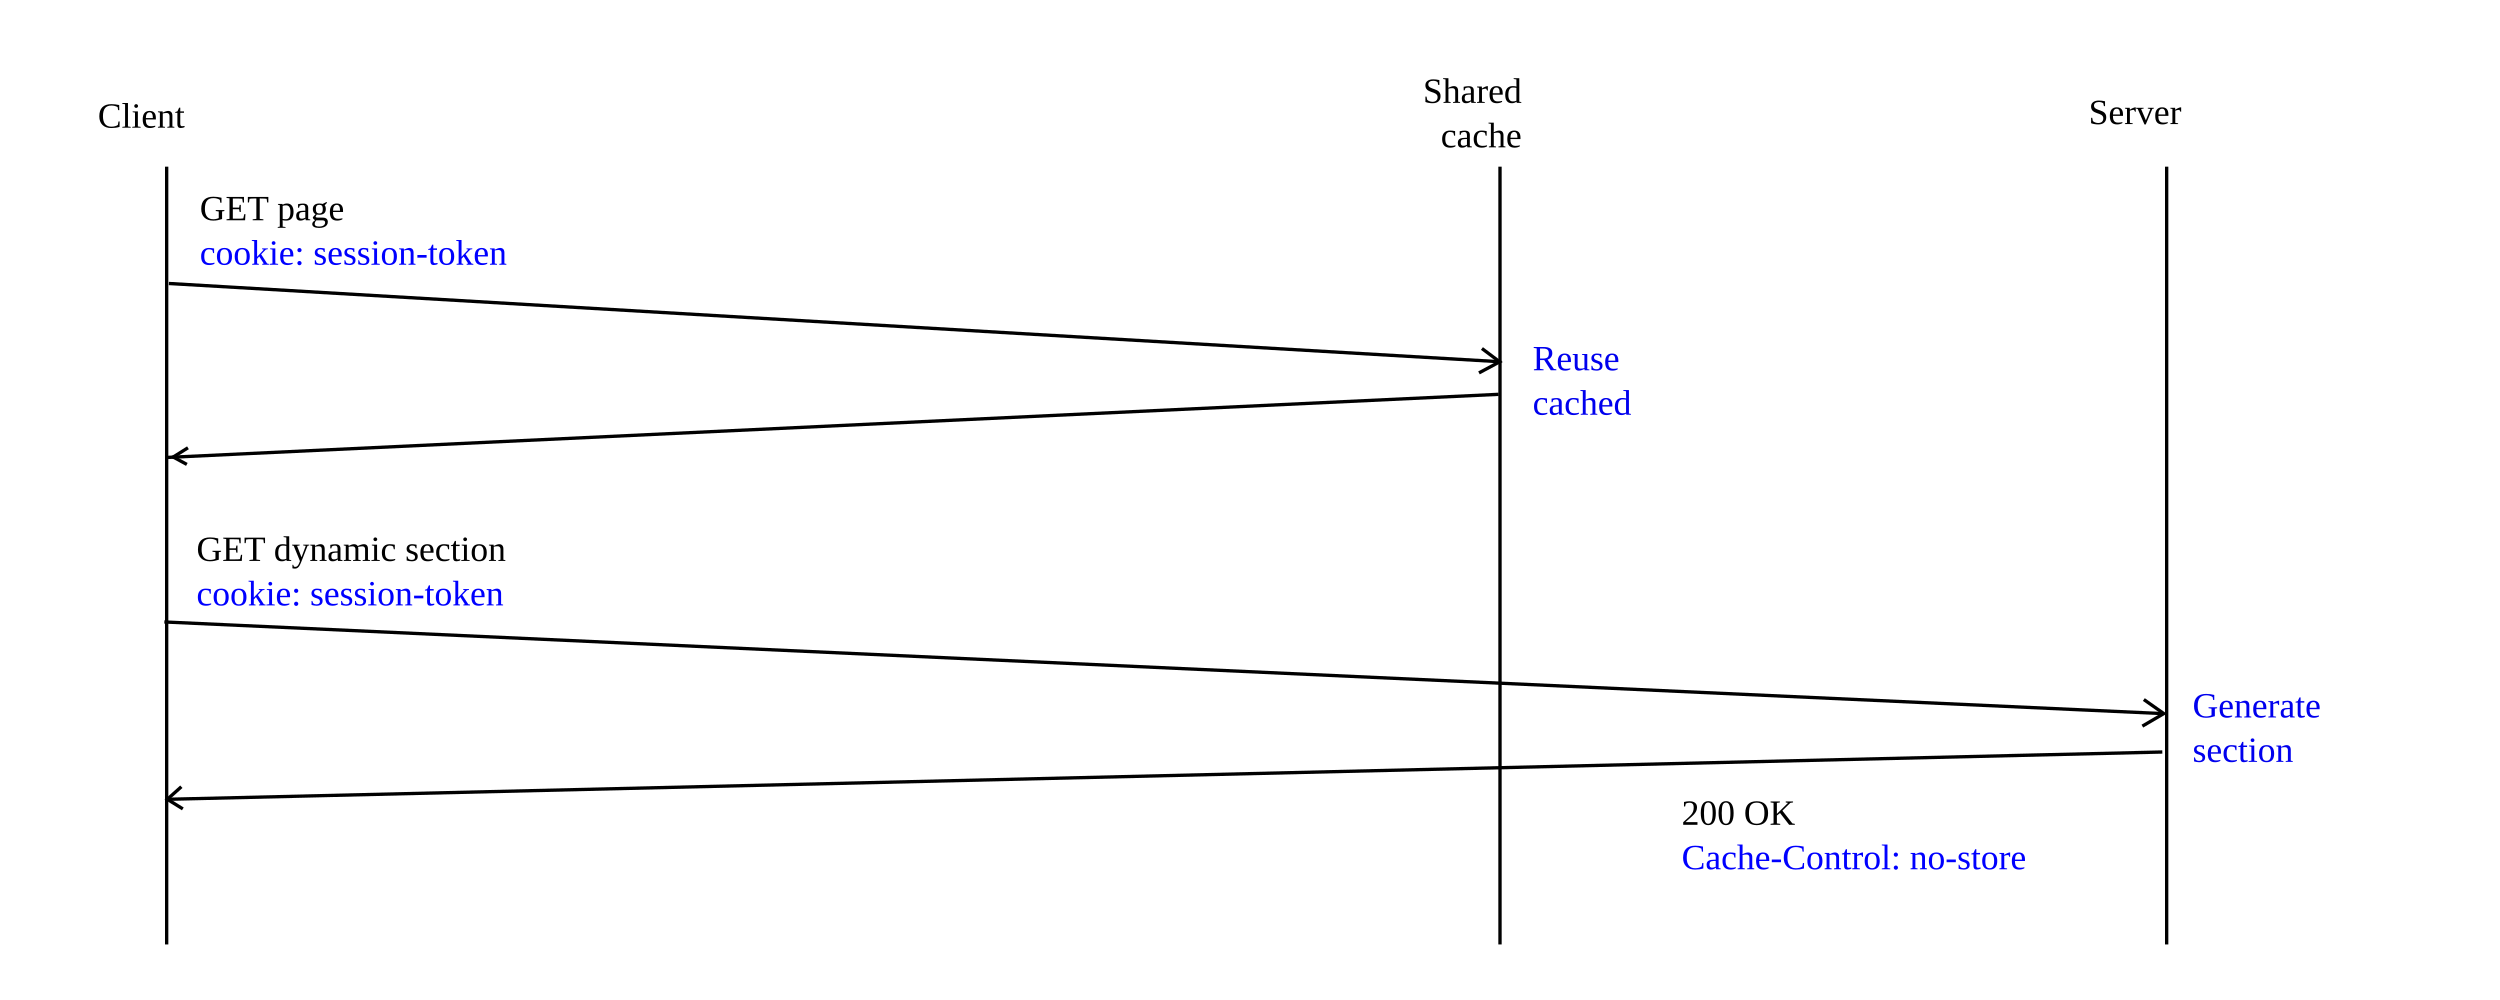
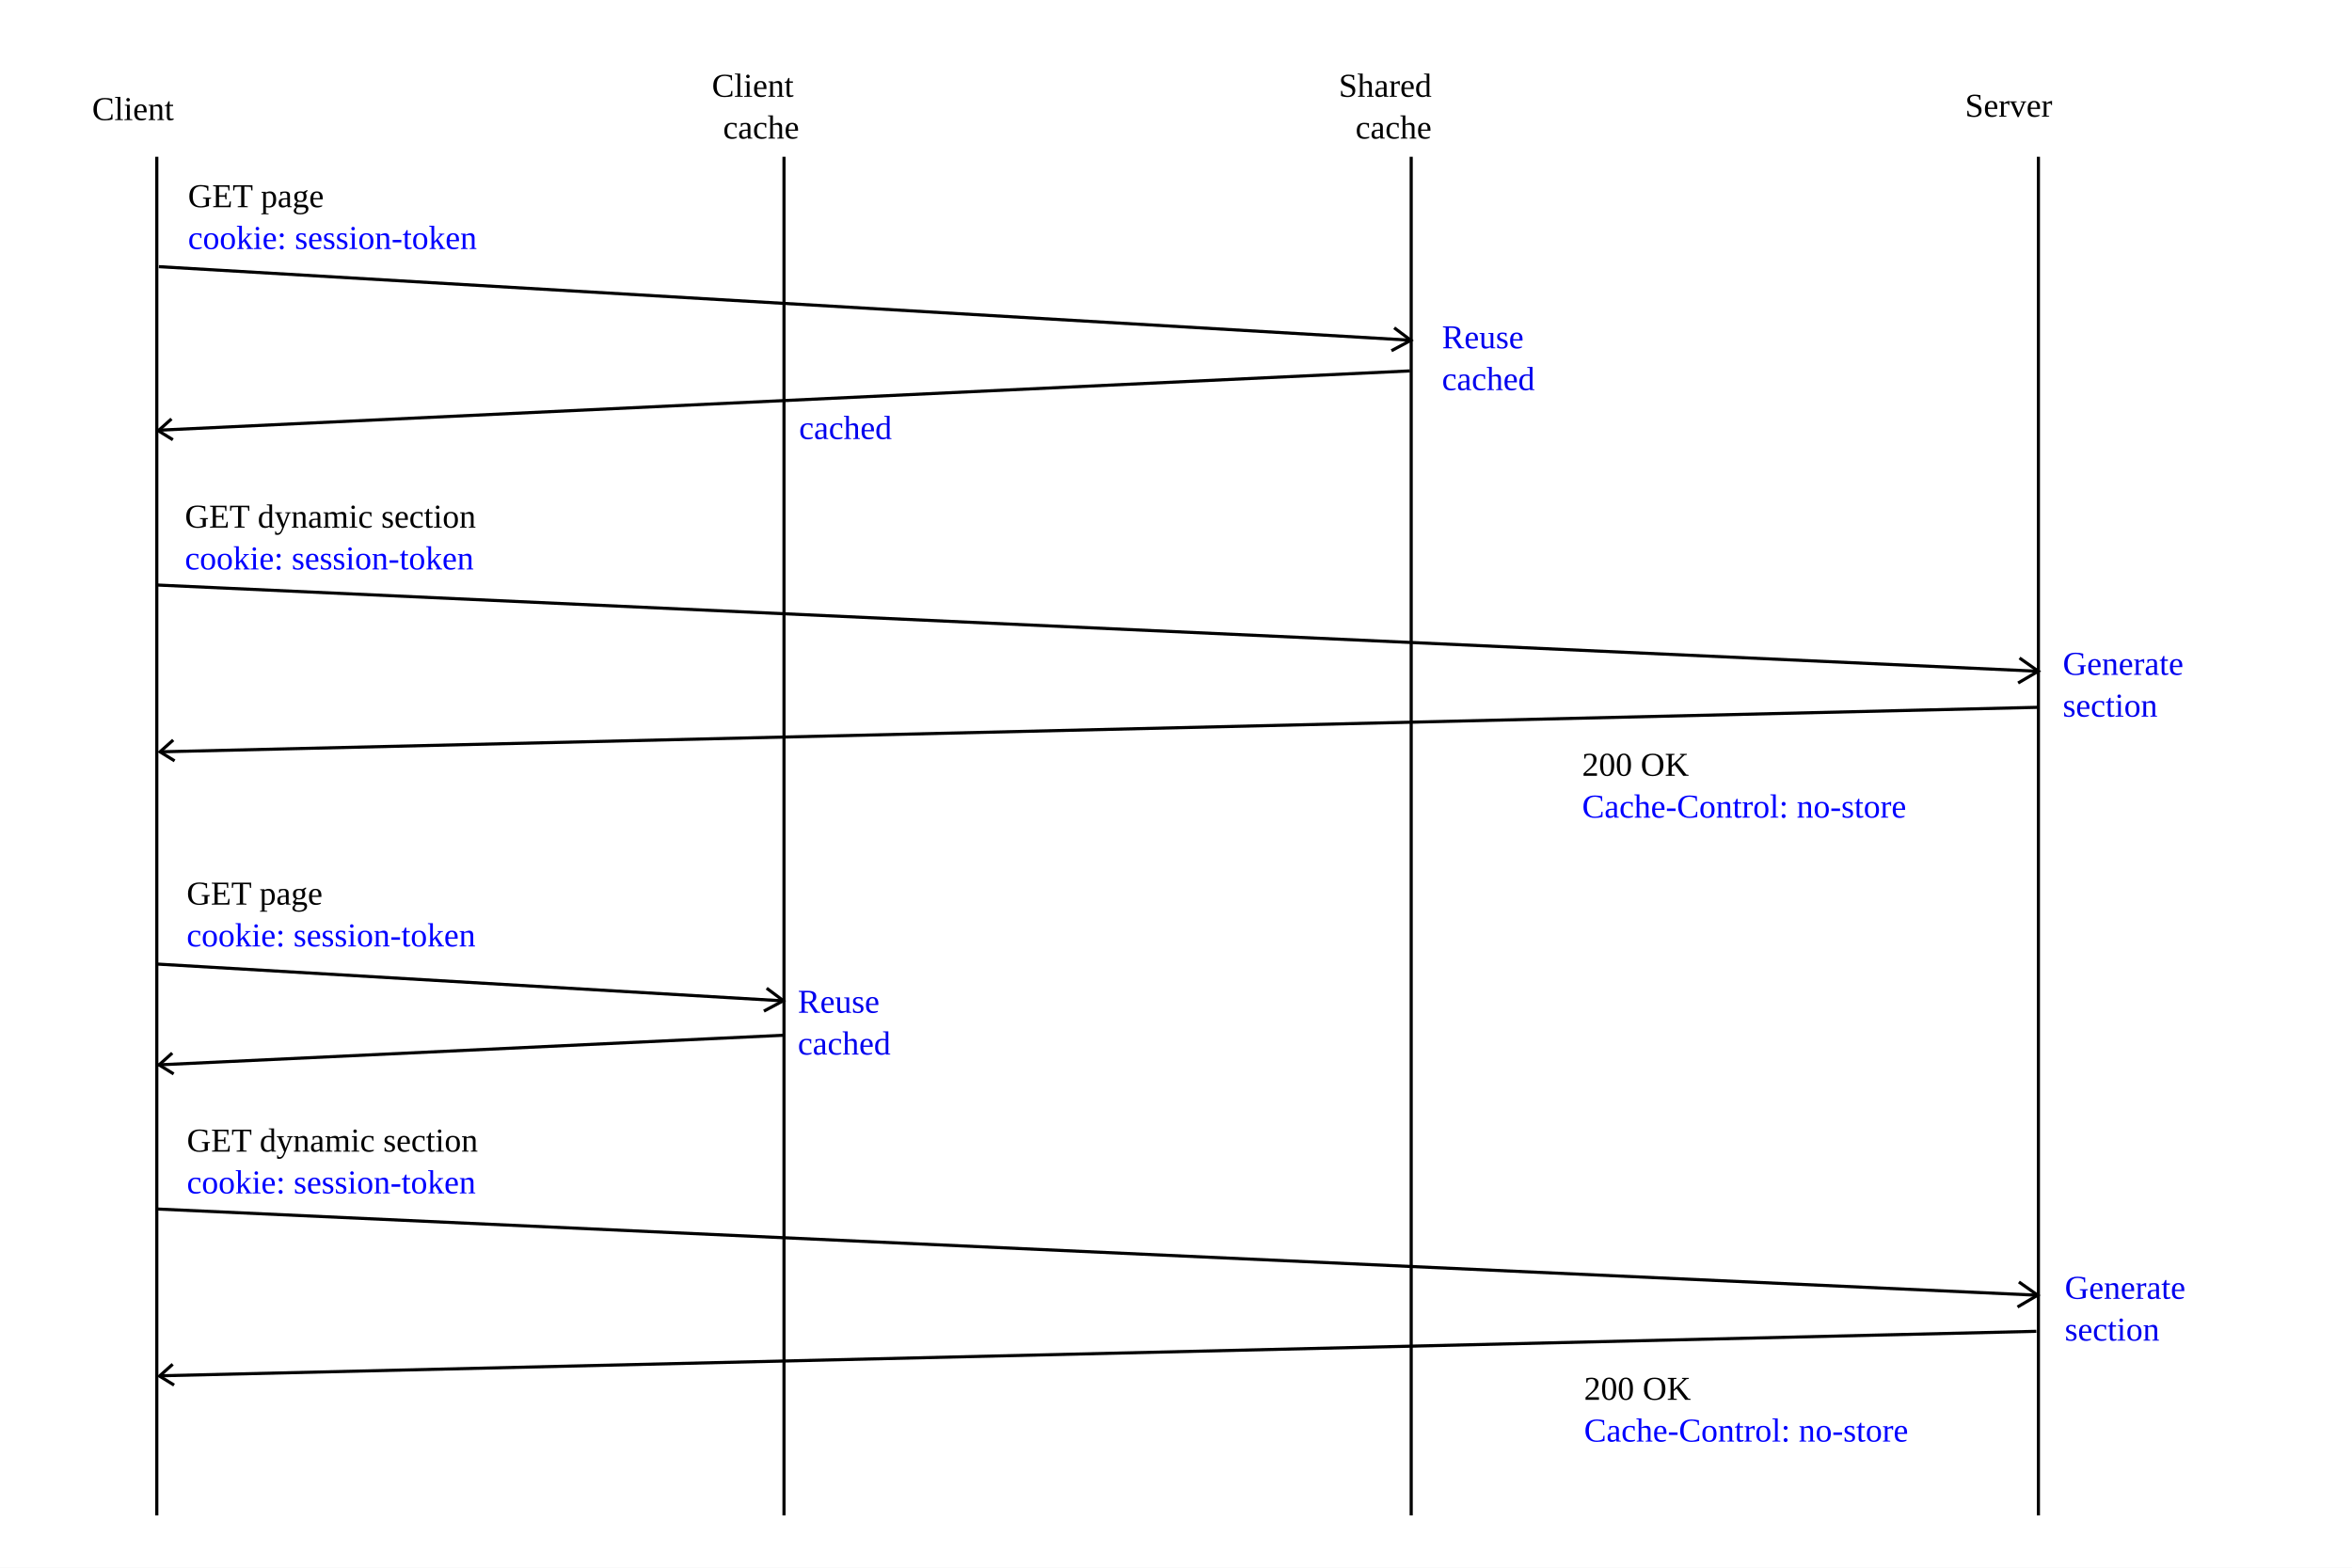
- <svg xmlns="http://www.w3.org/2000/svg" width="1125" height="450" viewBox="0 0 1125 450" version="1.1" id="svg1">
+ <svg xmlns="http://www.w3.org/2000/svg" width="1125" height="750" viewBox="0 0 1125 750" version="1.1" id="svg1">
  <defs id="defs1" />
  <g id="layer1">
-     <rect style="fill:#ffffff;fill-opacity:1;stroke:none;stroke-width:0.836" id="rect1" width="1125" height="450" x="0" y="0" ry="2.6783351e-14" />
-     <path style="fill:none;stroke:#000000;stroke-width:1.5;stroke-dasharray:none;stroke-dashoffset:0" d="M 75,75 V 425" id="path1" />
-     <path style="fill:none;stroke:#000000;stroke-width:1.5;stroke-dasharray:none;stroke-dashoffset:0" d="M 975,75 V 425" id="path1-1" />
-     <path style="fill:none;stroke:#000000;stroke-width:1.5;stroke-dasharray:none;stroke-dashoffset:0" d="M 675,75 V 425" id="path1-5" />
+     <rect style="fill:#ffffff;fill-opacity:1;stroke:none;stroke-width:1.08" id="rect1" width="1125" height="750" x="0" y="0" ry="4.4638921e-14" />
+     <path style="fill:none;stroke:#000000;stroke-width:1.5;stroke-dasharray:none;stroke-dashoffset:0" d="M 75,75 V 725" id="path1" />
+     <path style="fill:none;stroke:#000000;stroke-width:1.5;stroke-dasharray:none;stroke-dashoffset:0" d="M 375,75 V 725" id="path1-0" />
+     <path style="fill:none;stroke:#000000;stroke-width:1.5;stroke-dasharray:none;stroke-dashoffset:0" d="M 975,75 V 725" id="path1-1" />
+     <path style="fill:none;stroke:#000000;stroke-width:1.5;stroke-dasharray:none;stroke-dashoffset:0" d="M 675,75 V 725" id="path1-5" />
    <text xml:space="preserve" style="font-size:16px;text-align:center;writing-mode:lr-tb;direction:ltr;text-anchor:middle;fill:#000000;fill-opacity:1;stroke:none;stroke-width:1.5;stroke-dasharray:none;stroke-dashoffset:0" x="73.591" y="57.461" id="text1">
      <tspan x="73.591" y="57.461" id="tspan3" style="font-size:16px;stroke-width:1.5">Client</tspan>
+     </text>
+     <text xml:space="preserve" style="font-size:16px;text-align:center;writing-mode:lr-tb;direction:ltr;text-anchor:middle;fill:#000000;fill-opacity:1;stroke:none;stroke-width:1.5;stroke-dasharray:none;stroke-dashoffset:0" x="374.059" y="46.297" id="text1-5">
+       <tspan x="374.059" y="46.297" id="tspan3-7" style="font-size:16px;stroke-width:1.5">Client</tspan>
+       <tspan x="374.059" y="66.298" style="font-size:16px;stroke-width:1.5" id="tspan1">cache</tspan>
    </text>
    <text xml:space="preserve" style="font-size:16px;text-align:center;writing-mode:lr-tb;direction:ltr;text-anchor:middle;fill:#000000;fill-opacity:1;stroke:none;stroke-width:1.5;stroke-dasharray:none;stroke-dashoffset:0" x="676.56" y="46.297" id="text4">
      <tspan id="tspan4" x="676.56" y="46.297" style="font-size:16px;stroke-width:1.5">Shared</tspan>
      <tspan x="676.56" y="66.298" style="font-size:16px;stroke-width:1.5" id="tspan14">cache</tspan>
    </text>
    <text xml:space="preserve" style="font-size:16px;text-align:center;writing-mode:lr-tb;direction:ltr;text-anchor:middle;fill:#000000;fill-opacity:1;stroke:none;stroke-width:1.5;stroke-dasharray:none;stroke-dashoffset:0" x="970.782" y="55.838" id="text5">
      <tspan id="tspan5" x="970.782" y="55.838" style="font-size:16px;stroke-width:1.5">Server</tspan>
    </text>
-     <path style="fill:none;fill-opacity:1;stroke:#000000;stroke-width:1.5;stroke-dasharray:none;stroke-dashoffset:0;stroke-opacity:1" d="M 73.96,279.88 973.04,321.11" id="path5" />
-     <path style="fill:none;fill-opacity:1;stroke:#000000;stroke-width:1.5;stroke-dasharray:none;stroke-dashoffset:0;stroke-opacity:1" d="m 964.062,326.762 9.642,-5.652 -8.977,-6.317" id="path6" />
-     <path style="fill:none;fill-opacity:1;stroke:#000000;stroke-width:1.5;stroke-dasharray:none;stroke-dashoffset:0;stroke-opacity:1" d="M 973.04,338.4 75.29,359.68" id="path7" />
-     <path style="fill:none;fill-opacity:1;stroke:#000000;stroke-width:1.5;stroke-dasharray:none;stroke-dashoffset:0;stroke-opacity:1" d="m 82.272,364.002 -6.982,-4.322 6.317,-5.652" id="path8" />
+     <path style="fill:none;fill-opacity:1;stroke:#000000;stroke-width:1.5;stroke-dasharray:none;stroke-dashoffset:0;stroke-opacity:1" d="M 75.201,279.88 974.281,321.11" id="path5" />
+     <path style="fill:none;fill-opacity:1;stroke:#000000;stroke-width:1.5;stroke-dasharray:none;stroke-dashoffset:0;stroke-opacity:1" d="m 965.303,326.762 9.642,-5.652 -8.977,-6.317" id="path6" />
+     <path style="fill:none;fill-opacity:1;stroke:#000000;stroke-width:1.5;stroke-dasharray:none;stroke-dashoffset:0;stroke-opacity:1" d="M 974.281,338.4 76.531,359.68" id="path7" />
+     <path style="fill:none;fill-opacity:1;stroke:#000000;stroke-width:1.5;stroke-dasharray:none;stroke-dashoffset:0;stroke-opacity:1" d="m 83.513,364.002 -6.982,-4.322 6.317,-5.652" id="path8" />
+     <path style="fill:none;fill-opacity:1;stroke:#000000;stroke-width:1.5;stroke-dasharray:none;stroke-dashoffset:0;stroke-opacity:1" d="m 82.688,210.381 -6.982,-4.322 6.317,-5.652" id="path8-3" />
    <text xml:space="preserve" style="font-size:16px;text-align:start;writing-mode:lr-tb;direction:ltr;text-anchor:start;fill:#000000;fill-opacity:1;stroke:none;stroke-width:1.5;stroke-dasharray:none;stroke-dashoffset:0;stroke-opacity:1" x="88.421" y="252.429" id="text8">
      <tspan x="88.421" y="252.429" id="tspan6" style="stroke-width:1.5">GET dynamic section</tspan>
      <tspan x="88.421" y="272.429" style="fill:#0000ff;fill-opacity:1;stroke-width:1.5" id="tspan15">cookie: session-token</tspan>
    </text>
    <text xml:space="preserve" style="font-size:16px;text-align:start;writing-mode:lr-tb;direction:ltr;text-anchor:start;fill:#000000;fill-opacity:1;stroke:none;stroke-width:1.5;stroke-dasharray:none;stroke-dashoffset:0;stroke-opacity:1" x="756.735" y="371.156" id="text8-3">
      <tspan x="756.735" y="371.156" id="tspan6-2" style="stroke-width:1.5">200 OK</tspan>
      <tspan x="756.735" y="391.156" style="fill:#0000ff;fill-opacity:1;stroke-width:1.5" id="tspan15-7">Cache-Control: no-store</tspan>
    </text>
    <text xml:space="preserve" style="font-size:16px;text-align:start;writing-mode:lr-tb;direction:ltr;text-anchor:start;fill:#000000;fill-opacity:1;stroke:none;stroke-width:1.5;stroke-dasharray:none;stroke-dashoffset:0;stroke-opacity:1" x="89.908" y="99.116" id="text8-1">
      <tspan x="89.908" y="99.116" id="tspan6-3" style="stroke-width:1.5">GET page</tspan>
      <tspan x="89.908" y="119.116" style="fill:#0000ff;fill-opacity:1;stroke-width:1.5" id="tspan16">cookie: session-token</tspan>
    </text>
    <path style="fill:none;fill-opacity:1;stroke:#000000;stroke-width:1.5;stroke-dasharray:none;stroke-dashoffset:0;stroke-opacity:1" d="M 75.979,127.57 675.477,162.815" id="path9" />
    <path style="fill:none;fill-opacity:1;stroke:#000000;stroke-width:1.5;stroke-dasharray:none;stroke-dashoffset:0;stroke-opacity:1" d="m 665.541,167.802 9.31,-4.987 -7.98,-5.985" id="path10" />
    <path style="fill:none;fill-opacity:1;stroke:#000000;stroke-width:1.5;stroke-dasharray:none;stroke-dashoffset:0;stroke-opacity:1" d="M 674.387,177.44 75.466,205.829" id="path12" />
-     <path style="fill:none;fill-opacity:1;stroke:#000000;stroke-width:1.5;stroke-dasharray:none;stroke-dashoffset:0;stroke-opacity:1" d="m 84.084,208.983 -6.151,-3.325 6.65,-4.156" id="path13" />
    <text xml:space="preserve" style="font-size:13.333px;text-align:start;writing-mode:lr-tb;direction:ltr;text-anchor:start;fill:none;stroke:#000000" x="336.933" y="219.893" id="text7">
      <tspan id="tspan7" x="336.933" y="219.893" />
    </text>
    <text xml:space="preserve" style="font-size:16px;text-align:center;writing-mode:lr-tb;direction:ltr;text-anchor:middle;fill:#0000ee;fill-opacity:1;stroke:none;stroke-width:1.5;stroke-dasharray:none;stroke-opacity:1" x="689.703" y="166.633" id="text1-3-8-6-6-0-01">
      <tspan x="689.703" y="166.633" id="tspan3-2-0-97-6" style="text-align:start;text-anchor:start;fill:#0000ee;fill-opacity:1;stroke-width:1.5">Reuse</tspan>
      <tspan x="689.703" y="186.633" id="tspan21-4" style="text-align:start;text-anchor:start;fill:#0000ee;fill-opacity:1;stroke-width:1.5">cached</tspan>
    </text>
+     <text xml:space="preserve" style="font-size:16px;text-align:center;writing-mode:lr-tb;direction:ltr;text-anchor:middle;fill:#0000ee;fill-opacity:1;stroke:none;stroke-width:1.5;stroke-dasharray:none;stroke-opacity:1" x="382.18" y="210.041" id="text1-3-8-6-6-0-01-4">
+       <tspan x="382.18" y="210.041" id="tspan21-4-7" style="text-align:start;text-anchor:start;fill:#0000ee;fill-opacity:1;stroke-width:1.5">cached</tspan>
+     </text>
+     <text xml:space="preserve" style="font-size:16px;text-align:start;writing-mode:lr-tb;direction:ltr;text-anchor:start;fill:#000000;fill-opacity:1;stroke:none;stroke-width:1.5;stroke-dasharray:none;stroke-dashoffset:0;stroke-opacity:1" x="89.269" y="432.776" id="text8-1-7">
+       <tspan x="89.269" y="432.776" id="tspan6-3-5" style="stroke-width:1.5">GET page</tspan>
+       <tspan x="89.269" y="452.776" style="fill:#0000ff;fill-opacity:1;stroke-width:1.5" id="tspan16-3">cookie: session-token</tspan>
+     </text>
+     <path style="fill:none;fill-opacity:1;stroke:#000000;stroke-width:1.5;stroke-dasharray:none;stroke-dashoffset:0;stroke-opacity:1" d="m 75.34,461.23 299.349,17.599" id="path9-9" />
+     <path style="fill:none;fill-opacity:1;stroke:#000000;stroke-width:1.5;stroke-dasharray:none;stroke-dashoffset:0;stroke-opacity:1" d="m 365.379,483.739 9.31,-4.987 -7.98,-5.985" id="path10-9" />
+     <path style="fill:none;fill-opacity:1;stroke:#000000;stroke-width:1.5;stroke-dasharray:none;stroke-dashoffset:0;stroke-opacity:1" d="M 374.632,495.278 74.826,509.489" id="path12-4" />
+     <text xml:space="preserve" style="font-size:16px;text-align:center;writing-mode:lr-tb;direction:ltr;text-anchor:middle;fill:#0000ee;fill-opacity:1;stroke:none;stroke-width:1.5;stroke-dasharray:none;stroke-opacity:1" x="381.593" y="484.525" id="text1-3-8-6-6-0-01-1">
+       <tspan x="381.593" y="484.525" id="tspan3-2-0-97-6-5" style="text-align:start;text-anchor:start;fill:#0000ee;fill-opacity:1;stroke-width:1.5">Reuse</tspan>
+       <tspan x="381.593" y="504.525" id="tspan21-4-9" style="text-align:start;text-anchor:start;fill:#0000ee;fill-opacity:1;stroke-width:1.5">cached</tspan>
+     </text>
    <text xml:space="preserve" style="font-size:16px;text-align:center;writing-mode:lr-tb;direction:ltr;text-anchor:middle;fill:#0000ee;fill-opacity:1;stroke:none;stroke-width:1.5;stroke-dasharray:none;stroke-opacity:1" x="986.656" y="322.848" id="text1-3-8-6-6-0-01-8">
      <tspan x="986.656" y="322.848" id="tspan21-4-4" style="text-align:start;text-anchor:start;fill:#0000ee;fill-opacity:1;stroke-width:1.5">Generate</tspan>
      <tspan x="986.656" y="342.848" style="text-align:start;text-anchor:start;fill:#0000ee;fill-opacity:1;stroke-width:1.5" id="tspan17">section</tspan>
    </text>
+     <path style="fill:none;fill-opacity:1;stroke:#000000;stroke-width:1.5;stroke-dasharray:none;stroke-dashoffset:0;stroke-opacity:1" d="M 74.91,578.397 973.99,619.627" id="path5-0" />
+     <path style="fill:none;fill-opacity:1;stroke:#000000;stroke-width:1.5;stroke-dasharray:none;stroke-dashoffset:0;stroke-opacity:1" d="m 965.012,625.28 9.642,-5.652 -8.977,-6.317" id="path6-3" />
+     <path style="fill:none;fill-opacity:1;stroke:#000000;stroke-width:1.5;stroke-dasharray:none;stroke-dashoffset:0;stroke-opacity:1" d="M 973.99,636.917 76.24,658.197" id="path7-2" />
+     <text xml:space="preserve" style="font-size:16px;text-align:start;writing-mode:lr-tb;direction:ltr;text-anchor:start;fill:#000000;fill-opacity:1;stroke:none;stroke-width:1.5;stroke-dasharray:none;stroke-dashoffset:0;stroke-opacity:1" x="89.371" y="550.946" id="text8-14">
+       <tspan x="89.371" y="550.946" id="tspan6-7" style="stroke-width:1.5">GET dynamic section</tspan>
+       <tspan x="89.371" y="570.946" style="fill:#0000ff;fill-opacity:1;stroke-width:1.5" id="tspan15-70">cookie: session-token</tspan>
+     </text>
+     <text xml:space="preserve" style="font-size:16px;text-align:start;writing-mode:lr-tb;direction:ltr;text-anchor:start;fill:#000000;fill-opacity:1;stroke:none;stroke-width:1.5;stroke-dasharray:none;stroke-dashoffset:0;stroke-opacity:1" x="757.685" y="669.674" id="text8-3-9">
+       <tspan x="757.685" y="669.674" id="tspan6-2-5" style="stroke-width:1.5">200 OK</tspan>
+       <tspan x="757.685" y="689.674" style="fill:#0000ff;fill-opacity:1;stroke-width:1.5" id="tspan15-7-7">Cache-Control: no-store</tspan>
+     </text>
+     <text xml:space="preserve" style="font-size:16px;text-align:center;writing-mode:lr-tb;direction:ltr;text-anchor:middle;fill:#0000ee;fill-opacity:1;stroke:none;stroke-width:1.5;stroke-dasharray:none;stroke-opacity:1" x="987.606" y="621.365" id="text1-3-8-6-6-0-01-8-2">
+       <tspan x="987.606" y="621.365" id="tspan21-4-4-9" style="text-align:start;text-anchor:start;fill:#0000ee;fill-opacity:1;stroke-width:1.5">Generate</tspan>
+       <tspan x="987.606" y="641.365" style="text-align:start;text-anchor:start;fill:#0000ee;fill-opacity:1;stroke-width:1.5" id="tspan17-7">section</tspan>
+     </text>
+     <path style="fill:none;fill-opacity:1;stroke:#000000;stroke-width:1.5;stroke-dasharray:none;stroke-dashoffset:0;stroke-opacity:1" d="m 83.058,513.775 -6.982,-4.322 6.317,-5.652" id="path8-0" />
+     <path style="fill:none;fill-opacity:1;stroke:#000000;stroke-width:1.5;stroke-dasharray:none;stroke-dashoffset:0;stroke-opacity:1" d="m 83.268,662.648 -6.982,-4.322 6.317,-5.652" id="path8-2" />
  </g>
</svg>
